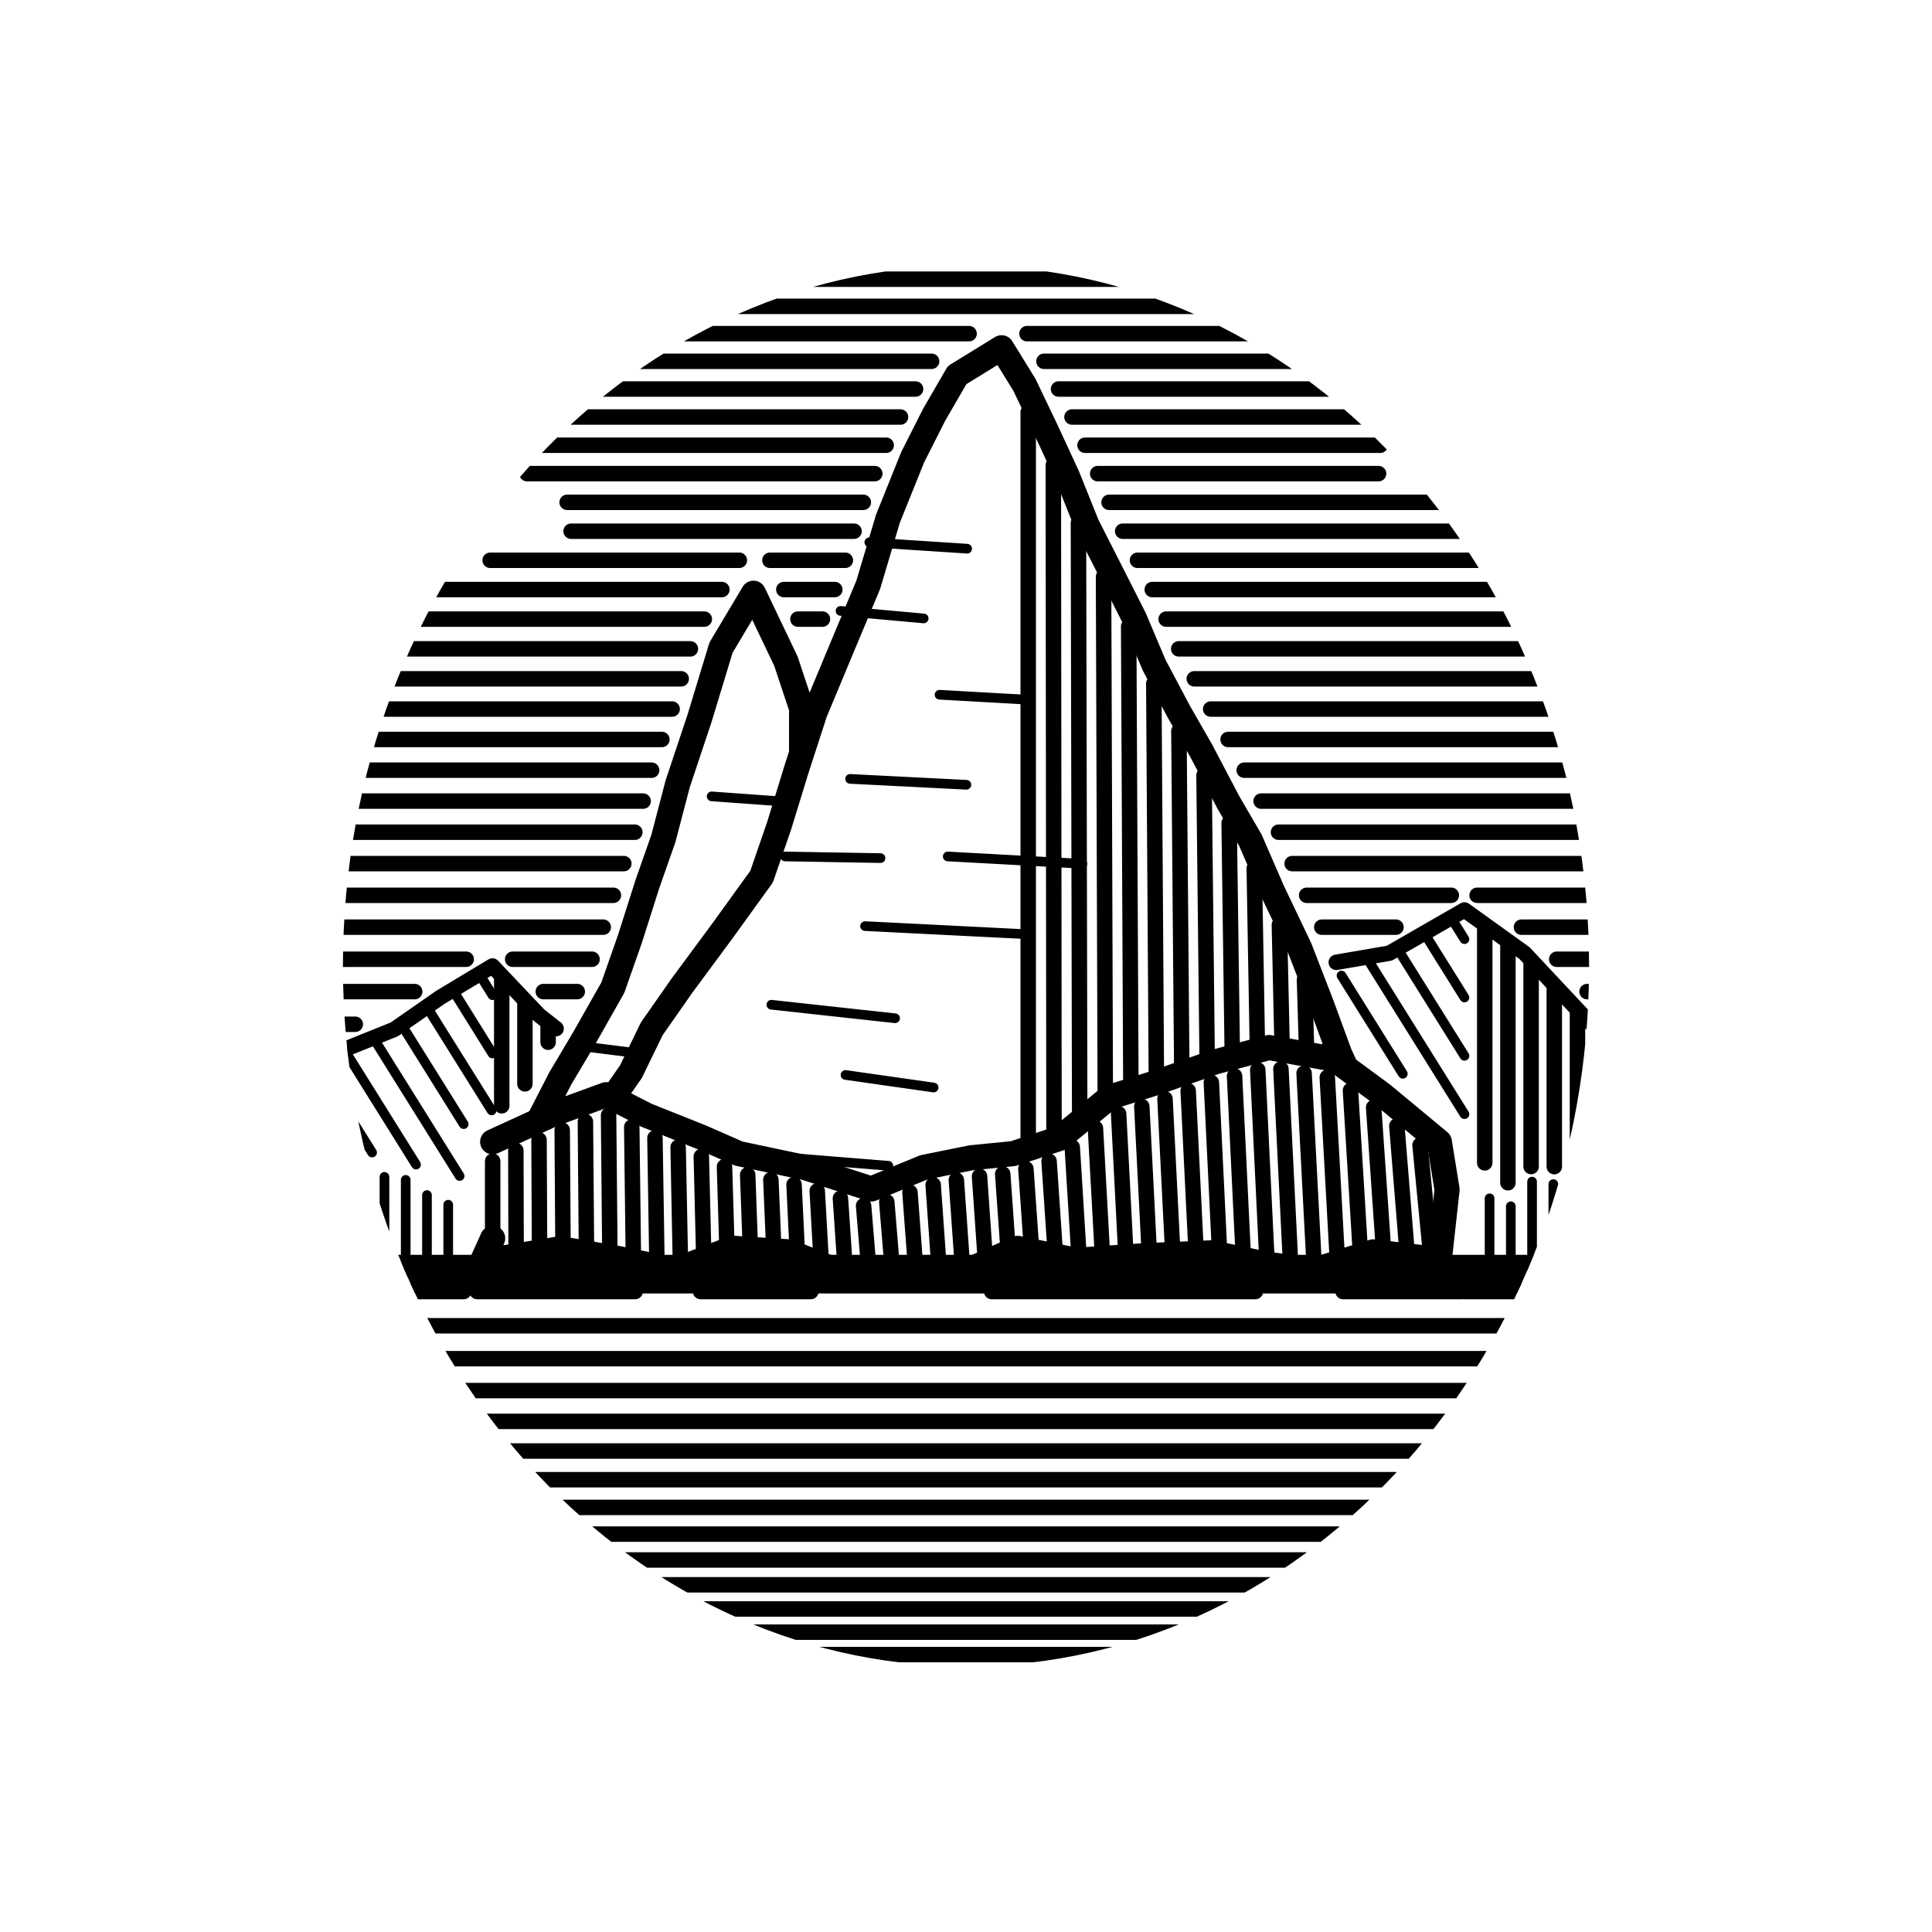
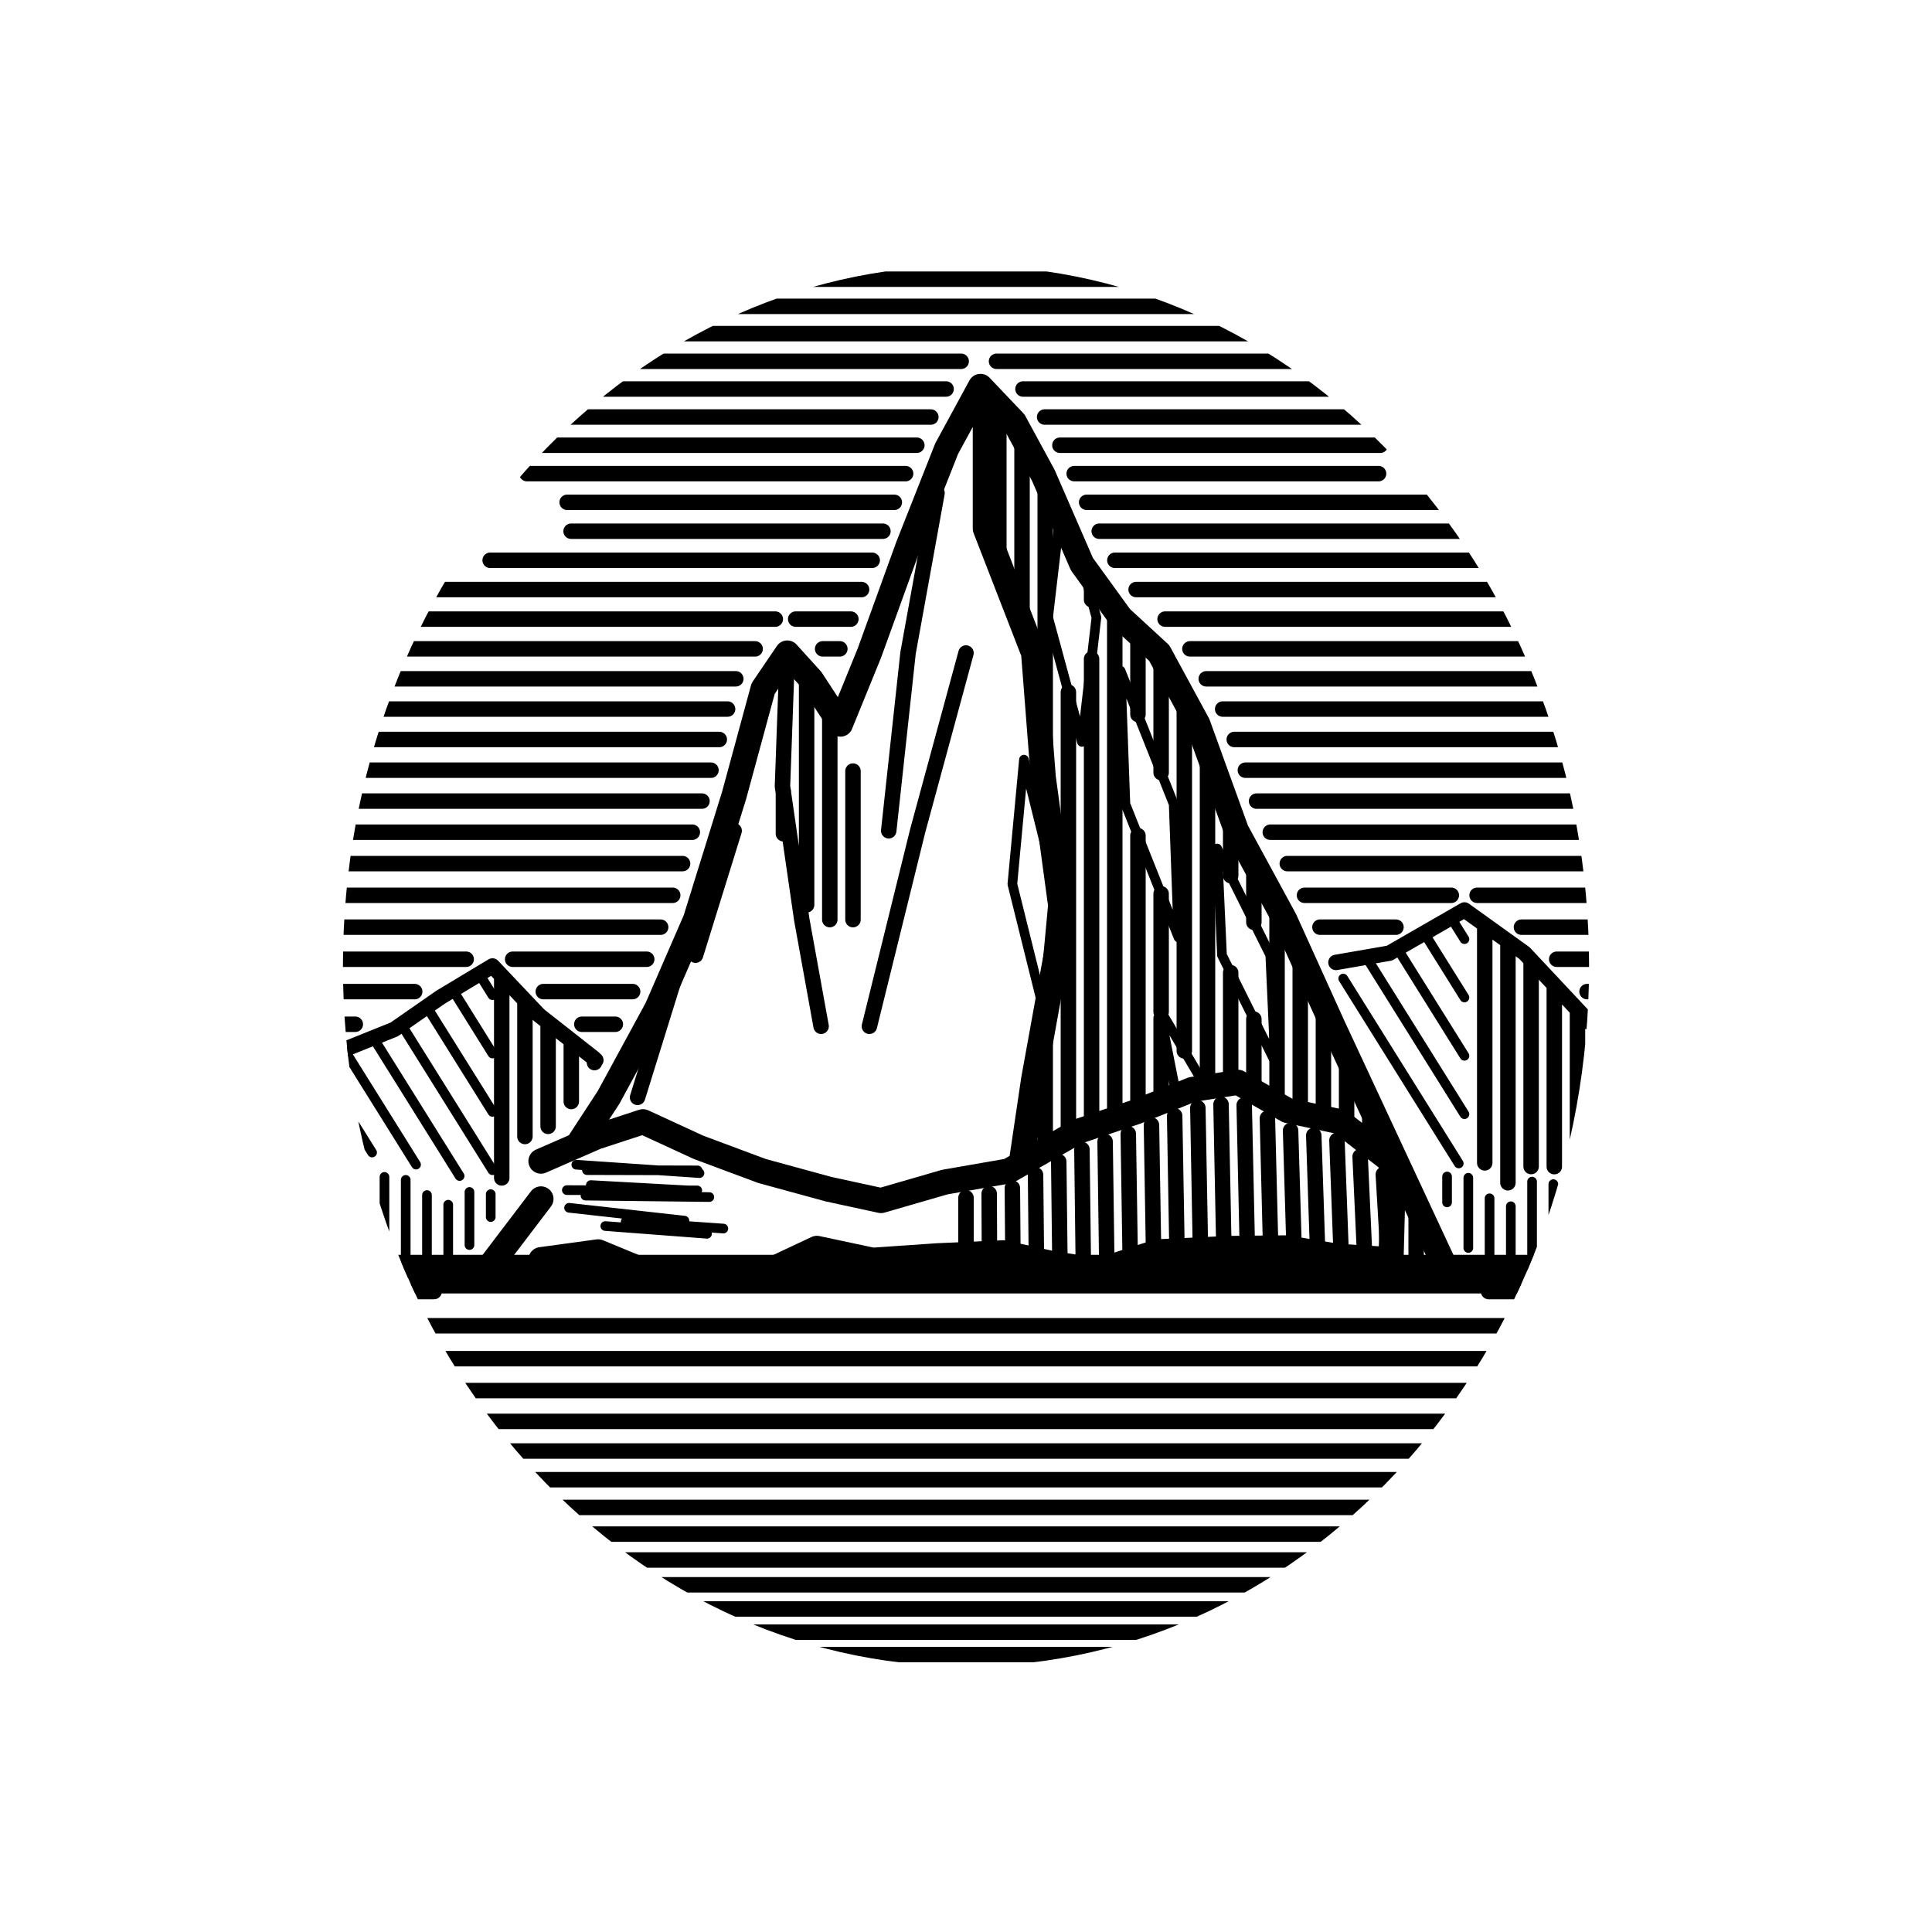
<svg xmlns="http://www.w3.org/2000/svg" viewBox="0 0 200 200">
  <defs>
    <clipPath id="w">
      <path d="M35.5 100A64.5 72.5 0 1 1 164.5 100A64.5 72.5 0 1 1 35.5 100Z" />
    </clipPath>
  </defs>
  <g clip-path="url(#w)" fill="none" stroke="#000" stroke-linecap="round" stroke-linejoin="round">
-     <path d="M49.61 100.82L50.98 103.02M46.87 102.47L50.98 109.06M44.18 104.22L50.89 114.95M41.55 106.05L48 116.37M38.64 107.43L47.58 121.74M35.63 108.65L43.07 120.56M35.5 114.48L38.52 119.31M35.5 120.52L35.88 121.12M150.21 95L151.6 97.22M147.44 96.6L151.6 103.26M144.66 98.19L151.6 109.3M141.44 99.08L151.6 115.34M138.87 100.99L145.22 111.16M167.4 120.59L167.4 131.9M165.2 123.68L165.2 131.9M163 121.27L163 131.9M160.8 122.58L160.8 131.9M158.6 122.32L158.6 131.9M156.4 124.87L156.4 131.9M154.2 124.05L154.2 131.9M152 130.56L152 131.9M46.4 124.71L46.4 131.08M44.2 123.71L44.2 131.9M42 122.14L42 131.9M39.8 121.83L39.8 131.9M37.6 121.3L37.6 131.9M73.67 82.44L81.42 83M78.38 91.14L78.54 91.17M59.86 108.26L66.23 109.06M89.99 56.14L100.12 56.8M87.01 63.24L95.62 64.02M97.26 71.92L106.69 72.45M88 80.63L100.04 81.24M81.26 88.66L91.15 88.83M98.11 88.66L112.05 89.42M89.55 95.87L106.09 96.7M79.85 104.01L92.66 105.41M87.53 111.28L96.65 112.58M81.05 119.8L91.96 120.68M100.67 119.8L100.95 119.81" stroke-width="1" />
-     <path d="M35.5 28.9L164.5 28.9M35.5 31.71L164.5 31.71M35.5 34.54L100.32 34.54M106.31 34.54L164.5 34.54M35.5 37.4L96.44 37.4M108.07 37.4L164.5 37.4M35.5 40.27L94.78 40.27M109.58 40.27L164.5 40.27M35.5 43.17L93.22 43.17M110.97 43.17L146.4 43.17M161.6 43.17L164.5 43.17M35.5 46.09L91.74 46.09M112.32 46.09L142.89 46.09M35.5 49.03L37.45 49.03M54.55 49.03L90.56 49.03M113.63 49.03L142.71 49.03M58.71 52L89.37 52M114.81 52L149.9 52M158.1 52L164.5 52M59.12 54.99L88.41 54.99M116.22 54.99L164.5 54.99M35.5 58L41.26 58M50.74 58L76.54 58M79.7 58L87.51 58M117.75 58L164.5 58M35.5 61.03L74.73 61.03M81.14 61.03L86.42 61.03M119.28 61.03L164.5 61.03M35.5 64.09L72.91 64.09M82.6 64.09L85.14 64.09M120.72 64.09L164.5 64.09M35.5 67.17L71.47 67.17M122.02 67.17L164.5 67.17M35.5 70.27L70.52 70.27M123.63 70.27L164.5 70.27M35.5 73.4L69.58 73.4M125.33 73.4L164.5 73.4M35.5 76.55L68.52 76.55M127.13 76.55L164.5 76.55M35.5 79.73L67.46 79.73M128.8 79.73L164.5 79.73M35.5 82.93L66.58 82.93M130.55 82.93L164.5 82.93M35.5 86.15L65.72 86.15M132.35 86.15L164.5 86.15M35.5 89.4L64.58 89.4M133.76 89.4L164.5 89.4M35.5 92.68L63.5 92.68M135.26 92.68L150.24 92.68M152.91 92.68L164.5 92.68M35.5 95.98L62.45 95.98M136.83 95.98L144.51 95.98M157.5 95.98L164.5 95.98M35.5 99.3L48.26 99.3M53.07 99.3L61.29 99.3M161.15 99.3L164.5 99.3M35.5 102.65L42.93 102.65M56.24 102.65L59.76 102.65M164.29 102.65L164.5 102.65M35.5 106.03L36.78 106.03M56.74 105.83L56.74 107.89M54.34 103.55L54.34 112.2M51.94 101.01L51.94 114.47M163.3 104.52L163.3 119.37M160.9 101.96L160.9 120.77M158.5 99.4L158.5 120.76M156.1 97.43L156.1 122.44M153.7 95.71L153.7 120.38M35.5 108.7L40.82 106.56L45.59 103.24L50.98 100L55.8 105.09L57.57 106.48M138.33 99.62L143.83 98.67L151.6 94.2L157.81 98.66L164.5 105.8M35.5 133.7L48 133.7M49.39 133.7L65.75 133.7M72.52 133.7L83.94 133.7M102.66 133.7L129.96 133.7M139.03 133.7L151.35 133.7M151.66 133.7L164.5 133.7M35.5 137.24L164.5 137.24M35.5 140.65L164.5 140.65M35.5 143.95L164.5 143.95M35.5 147.14L164.5 147.14M35.5 150.21L164.5 150.21M35.5 153.18L164.5 153.18M35.5 156.05L164.5 156.05M35.5 158.81L164.5 158.81M35.5 161.49L164.5 161.49M35.5 164.06L164.5 164.06M35.5 166.56L164.5 166.56M35.5 168.96L164.5 168.96M35.5 171.28L164.5 171.28M82.48 73.82L82.48 79.54M106.44 42.66L106.44 118.92M106.44 129.45L106.44 130.4M109.04 48.14L109.11 118.04M109.12 130L109.12 130.4M111.64 54.14L111.77 116.13M114.24 59.71L114.42 113.95M114.47 130.25L114.47 130.4M116.84 64.84L117.07 112.9M117.15 130.08L117.15 130.4M119.44 70.76L119.71 112.06M119.83 129.93L119.83 130.4M122.04 75.68L122.34 111.14M122.5 129.82L122.51 130.4M124.64 80.26L124.97 110.21M125.18 129.71L125.19 130.4M127.24 85.2L127.57 109.45M127.86 130.2L127.86 130.4M129.84 89.9L130.17 108.76M132.44 95.74L132.73 108.69M135.04 101.42L135.27 109.14M137.64 108.25L137.7 109.58M141.22 129.88L141.25 130.4M143.85 129.79L143.93 130.4M51 120.2L51 130.4M53.4 119.1L53.43 130.4M55.8 118L55.86 130.4M58.2 116.98L58.29 130.4M60.6 116.11L60.72 130.4M63 115.44L63.14 130.4M65.4 116.67L65.57 130.4M67.8 117.8L68 130.4M70.2 118.76L70.43 130.4M72.6 119.72L72.86 130.4M75 120.77L75.29 130.4M77.4 121.61L77.72 130.4M79.8 122.12L80.15 130.4M82.2 122.63L82.57 130.4M84.6 123.28L85 130.4M87 124.05L87.43 130.4M89.4 124.82L89.86 130.4M91.8 124.42L92.29 130.4M94.2 123.43L94.72 130.4M96.6 122.65L97.15 130.4M99 122.16L99.58 130.4M101.4 121.77L102 130.4M103.8 121.53L104.43 130.4M106.2 120.99L106.86 130.4M108.6 120.21L109.29 130.4M111 118.76L111.72 130.4M113.4 116.79L114.15 130.4M115.8 115.3L116.58 130.4M118.2 114.54L119.01 130.4M120.6 113.75L121.44 130.4M123 112.91L123.86 130.4M125.4 112.06L126.29 130.4M127.8 111.39L128.72 130.4M130.2 110.75L131.15 130.4M132.6 110.66L133.58 130.4M135 111.1L136.01 130.4M137.4 111.53L138.44 130.4M139.8 112.88L140.87 130.4M142.2 114.64L143.29 130.4M144.6 116.55L145.72 130.4M147 118.54L148.15 130.4" stroke-width="1.6" />
-     <path d="M50 130.4L51 128.19M55.75 116.02L58 111.64L60.49 107.45L63.44 102.24L65.22 97.17L67.01 91.54L68.67 86.81L70.16 81.12L72.42 74.35L74.64 67.04L78 61.41L81.36 68.45L83.54 75.01L83.75 75.62M54 130.4L54.3 129.87M63.42 113.66L65.32 110.93L67.46 106.52L70.56 102.08L74.79 96.36L78.84 90.75L80.66 85.47L82.46 79.61L84.36 73.76L87.27 66.78L89.88 60.54L91.92 53.69L94.48 47.33L96.7 42.94L99.08 38.83L103.68 36L106.05 39.84L108.28 44.5L110.5 49.3L112.51 54.31L114.72 58.66L117.42 63.99L119.48 68.86L122.08 73.76L124.33 77.68L127.18 83.1L129.44 86.98L131.73 92.25L134.54 98.14L136.8 103.97L138.68 109.09L139.35 110.55M146 130.04L146 130.4M51 118.2L57.33 115.3L62.76 113.32L66.92 115.45L72.63 117.73L76.48 119.42L83.34 120.87L90.2 123.08L95.64 120.84L100.55 119.85L104.9 119.42L109.65 117.86L114.86 113.59L119.6 112.1L125.81 109.92L131.36 108.44L138.15 109.66L143.12 113.32L149 118.2L149.8 123.14L149 130.4L142.16 129.59L135.8 131.56L130.53 130.76L125.44 129.69L118.31 130L111.39 130.46L105.35 129.23L100.88 131.21L92.92 131.67L86.93 131.65L81.68 129.59L75.84 129.22L69.91 131.49L63.88 130.26L57.99 129.27L51 130.4" stroke-width="2.6" />
+     <path d="M49.61 100.82L50.98 103.02M46.87 102.47L50.98 109.06M44.18 104.22L50.98 115.1M41.55 106.05L50.98 121.14M38.64 107.43L47.58 121.74M35.63 108.65L43.07 120.56M35.5 114.48L38.52 119.31M35.5 120.52L35.88 121.12M150.21 95L151.6 97.22M147.44 96.6L151.6 103.26M144.66 98.19L151.6 109.3M141.44 99.08L151.6 115.34M139.05 101.3L151.01 120.44M167.4 120.59L167.4 131.9M165.2 123.68L165.2 131.9M163 121.27L163 131.9M160.8 122.58L160.8 131.9M158.6 122.32L158.6 131.9M156.4 124.87L156.4 131.9M154.2 124.05L154.2 131.9M152 121.92L152 129.19M149.8 121.79L149.8 124.47M50.8 123.62L50.8 125.99M48.6 123.39L48.6 128.89M46.4 124.71L46.4 131.78M44.2 123.71L44.2 131.9M42 122.14L42 131.9M39.8 121.83L39.8 131.9M37.6 121.3L37.6 131.9M112 58.4L113.5 63.92L112 76.8L108.5 63.92L109.75 53.22M116 69.44L121.5 83.24L122 97.04L116.5 83.24L116 69.44M126 87.84L131.5 98.88L132 109.92L126.5 98.88L126 87.84M106 78.64L109.2 91.52L108 104.4L104.8 91.52L106 78.64M120 104.4L124.84 112.56M121.79 113.44L120 104.4M59.66 120.57L72.41 121.44M60.76 121.13L72.21 121.16M61.16 122.68L71.19 123.23M58.68 123.2L72.18 123.23M60.61 123.77L73.43 123.92M58.91 125.03L70.85 126.36M64.77 126.47L74.88 127.18M62.66 126.92L73.19 127.72" stroke-width="1" />
+     <path d="M35.5 28.9L164.5 28.9M35.5 31.71L164.5 31.71M35.5 34.54L164.5 34.54M35.5 37.4L99.5 37.4M103.16 37.4L164.5 37.4M35.5 40.27L97.94 40.27M105.9 40.27L164.5 40.27M35.5 43.17L96.36 43.17M108.14 43.17L146.4 43.17M161.6 43.17L164.5 43.17M35.5 46.09L94.91 46.09M109.72 46.09L142.89 46.09M35.5 49.03L37.45 49.03M54.55 49.03L93.75 49.03M111.2 49.03L142.71 49.03M58.71 52L92.58 52M112.49 52L149.9 52M158.1 52L164.5 52M59.12 54.99L91.4 54.99M113.79 54.99L164.5 54.99M35.5 58L41.26 58M50.74 58L90.29 58M115.41 58L164.5 58M35.5 61.03L89.19 61.03M117.61 61.03L164.5 61.03M35.5 64.09L80.26 64.09M82.37 64.09L88.08 64.09M120.61 64.09L164.5 64.09M35.5 67.17L78.17 67.17M85.16 67.17L86.94 67.17M123.18 67.17L164.5 67.17M35.5 70.27L76.17 70.27M124.87 70.27L164.5 70.27M35.5 73.4L75.32 73.4M126.57 73.4L164.5 73.4M35.5 76.55L74.46 76.55M127.77 76.55L164.5 76.55M35.5 79.73L73.6 79.73M128.92 79.73L164.5 79.73M35.5 82.93L72.67 82.93M130.08 82.93L164.5 82.93M35.5 86.15L71.67 86.15M131.5 86.15L164.5 86.15M35.5 89.4L70.66 89.4M133.26 89.4L164.5 89.4M35.5 92.68L69.64 92.68M135.04 92.68L150.24 92.68M152.91 92.68L164.5 92.68M35.5 95.98L68.39 95.98M136.64 95.98L144.51 95.98M157.5 95.98L164.5 95.98M35.5 99.3L48.26 99.3M53.07 99.3L66.95 99.3M161.15 99.3L164.5 99.3M35.5 102.65L42.93 102.65M56.24 102.65L65.49 102.65M164.29 102.65L164.5 102.65M35.5 106.03L36.78 106.03M60.23 106.03L63.7 106.03M61.54 109.61L61.54 110M59.14 107.71L59.14 114.03M56.74 105.83L56.74 116.6M54.34 103.55L54.34 117.65M51.94 101.01L51.94 121.94M163.3 104.52L163.3 119.37M160.9 101.96L160.9 120.77M158.5 99.4L158.5 120.76M156.1 97.43L156.1 122.44M153.7 95.71L153.7 120.38M35.5 108.7L40.82 106.56L45.59 103.24L50.98 100L55.8 105.09L61.48 109.55L61.68 109.75M138.3 99.63L143.83 98.67L151.6 94.2L157.81 98.66L164.5 105.8M35.5 133.7L44.94 133.7M154.1 133.7L164.5 133.7M35.5 137.24L164.5 137.24M35.5 140.65L164.5 140.65M35.5 143.95L164.5 143.95M35.5 147.14L164.5 147.14M35.5 150.21L164.5 150.21M35.5 153.18L164.5 153.18M35.5 156.05L164.5 156.05M35.5 158.81L164.5 158.81M35.5 161.49L164.5 161.49M35.5 164.06L164.5 164.06M35.5 166.56L164.5 166.56M35.5 168.96L164.5 168.96M35.5 171.28L164.5 171.28M149 129.85L149 132M146.6 124.7L146.6 132M144.2 119.55L144.2 132M141.8 114.4L141.8 118.5M141.8 130.26L141.8 132M139.4 109.25L139.4 116.65M139.4 130.11L139.4 132M137 104.03L137 115.75M137 129.81L137 132M134.6 98.73L134.6 115.24M134.6 129.42L134.6 132M132.2 93.73L132.2 114.34M132.2 129.19L132.2 132M129.8 89.31L129.8 95.47M129.8 105.5L129.8 112.97M129.8 129.22L129.8 132M127.4 84.34L127.4 90.65M127.4 100.69L127.4 112.16M127.4 129.24L127.4 132M125 77.72L125 112.54M125 129.35L125 132M122.6 72.38L122.6 108.79M122.6 129.46L122.6 132M120.2 67.97L120.2 79.98M120.2 92.52L120.2 104.74M120.2 105.41L120.2 114.07M120.2 129.57L120.2 132M117.8 65.58L117.8 73.96M117.8 86.5L117.8 115.02M117.8 130.24L117.8 132M115.4 63.09L115.4 115.84M115.4 131.02L115.4 132M113 59.78L113 62.08M113 68.21L113 116.65M113 131.45L113 132M110.6 71.65L110.6 117.68M110.6 131.06L110.6 132M108.2 49.66L108.2 81.95M108.2 105.14L108.2 119.05M108.2 130.64L108.2 132M105.8 45.15L105.8 64.51M105.8 119.86L105.8 120.42M105.8 130.12L105.8 132M103.4 42L103.4 58.33M88.3 79.82L88.3 95.2M85.9 73.27L85.9 95.2M83.5 69.81L83.5 93.67M81.1 81.95L81.1 86.31M81.5 67.6L81 81.4L83 95.2L85 106.24M97 51.04L94 67.6L92 86M100 67.6L95 86L90 106.24M70 100.72L66 113.6M76 86L72 98.88M100 123.99L100 130.4M102.4 123.57L102.43 130.4M104.8 122.99L104.86 130.4M107.2 121.62L107.29 130.4M109.6 120.25L109.72 130.4M112 118.99L112.14 130.4M114.4 118.18L114.57 130.4M116.8 117.37L117 130.4M119.2 116.46L119.43 130.4M121.6 115.51L121.86 130.4M124 114.69L124.29 130.4M126.4 114.32L126.72 130.4M128.8 114.4L129.15 130.4M131.2 115.77L131.57 130.4M133.6 117.03L134 130.4M136 117.54L136.43 130.4M138.4 118.05L138.86 130.4M140.8 119.73L141.29 130.4M143.2 121.58L143.72 130.4" stroke-width="1.6" />
+     <path d="M102 40.53L102 54.72L107 67.6L108 80.48L110 95.2L107 111.76L105.71 120.47M104.33 129.79L104 132M50 132L56 124.11M59.77 118.55L63 113.6L68 104.4L72 95.2L76 82.32L79 71.28L81.5 67.6L84 70.36L87 74.96L90 67.6L94 56.56L98 46.44L101.5 40L105 43.68L108 49.2L112 58.4L116 63.92L120 67.6L124 74.96L128 86L133 95.2L138 106.24L144 119.12L150 132M56 120.2L61.73 117.7L66.56 116.12L72.31 118.77L78.88 121.22L85.76 123.1L91.2 124.28L97.8 122.37L104.4 121.22L111.54 117.14L117.6 115.1L123.43 112.78L128.16 112.04L133.29 114.96L138.72 116.12L144 120.2L144.16 124.35L144 130.4L138.46 130.05L133.17 129.18L127.2 129.24L119.82 129.59L113.72 131.56L108.71 130.76L103.87 129.69L97.01 130L90.34 130.46L84.56 129.23L80.35 131.21L72.64 131.67L66.91 131.65L61.92 129.59L56 130.4" stroke-width="2.6" />
    <path d="M35.5 131.9L164.5 131.9" stroke-width="4" />
  </g>
</svg>
